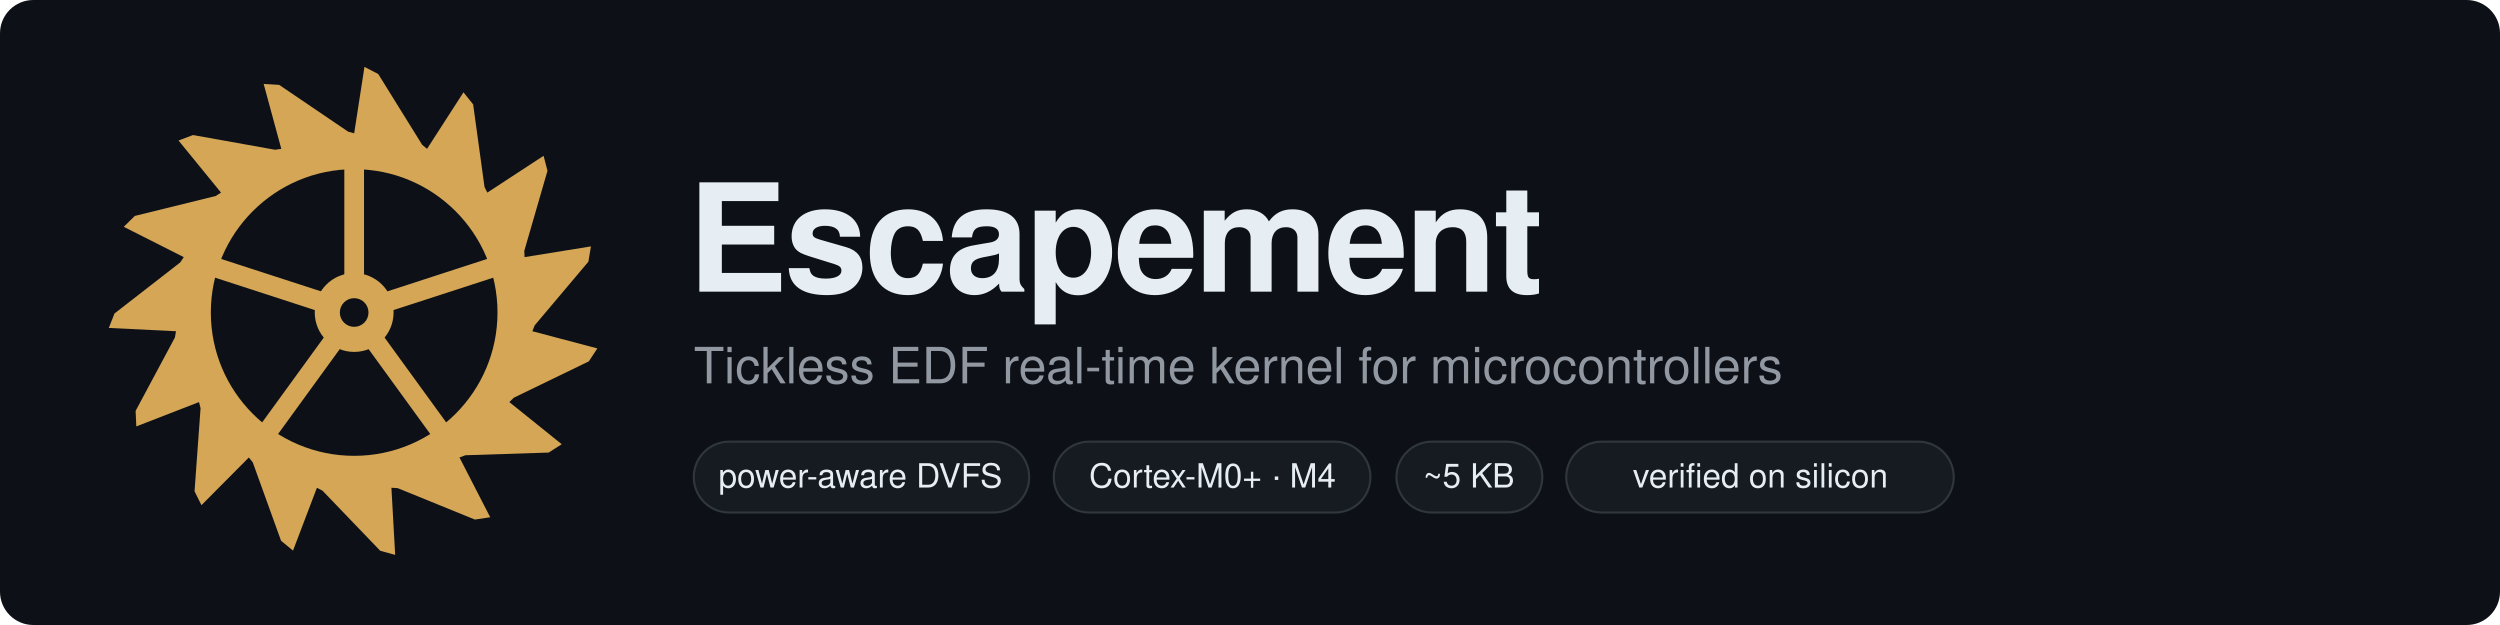
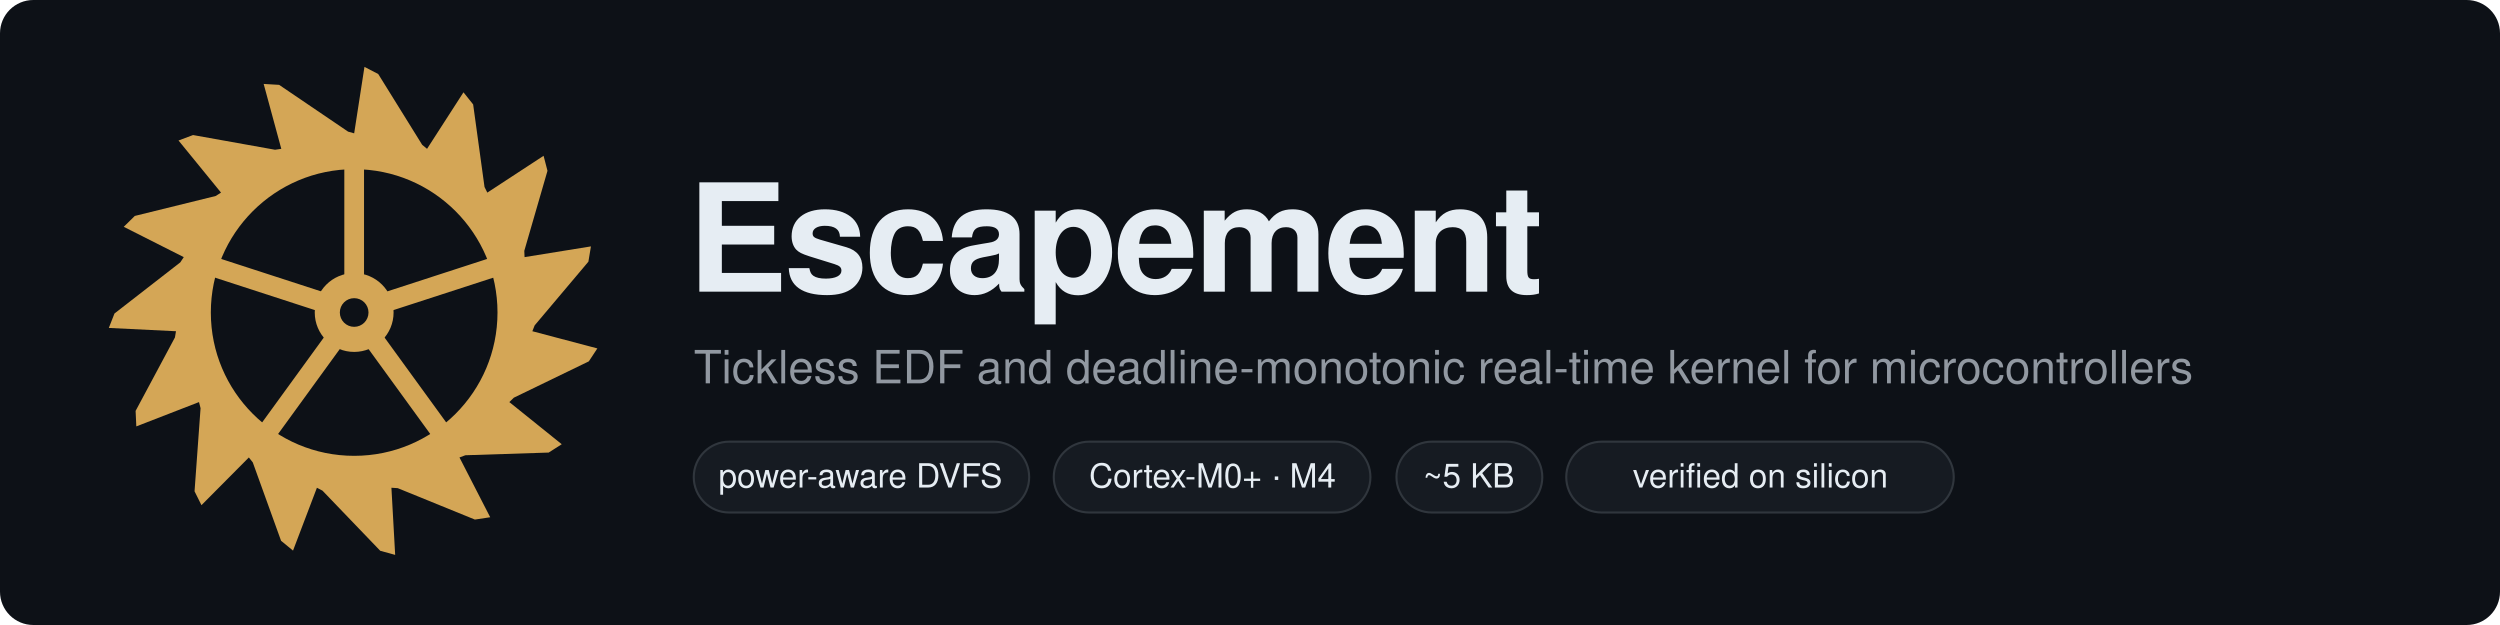
<svg xmlns="http://www.w3.org/2000/svg" width="1200" height="300" viewBox="0 0 1200 300" font-family="ui-sans-serif,-apple-system,Segoe UI,Helvetica,Arial,sans-serif">
  <rect width="1200" height="300" rx="16" fill="#0d1117" />
  <path d="M170.00 64.00 L174.94 32.10 L181.55 35.53 L202.65 69.51 L204.98 71.44 L222.47 44.31 L227.11 50.12 L232.57 89.75 L233.91 92.45 L260.92 74.78 L262.79 81.99 L251.66 120.41 L251.79 123.42 L283.65 118.27 L282.43 125.61 L256.64 156.18 L255.53 158.99 L286.73 167.24 L282.64 173.45 L246.64 190.89 L244.48 193.00 L269.63 213.23 L263.36 217.23 L223.38 218.52 L220.55 219.58 L235.30 248.28 L227.94 249.39 L190.90 234.31 L187.88 234.12 L189.68 266.35 L182.51 264.37 L154.80 235.52 L152.12 234.12 L140.65 264.29 L134.91 259.57 L121.33 221.94 L119.45 219.58 L96.70 242.48 L93.38 235.82 L96.27 195.93 L95.52 193.00 L65.43 204.67 L65.09 197.23 L83.97 161.97 L84.47 158.99 L52.23 157.41 L54.95 150.48 L86.54 125.94 L88.21 123.42 L59.40 108.87 L64.70 103.65 L103.54 94.07 L106.09 92.45 L85.69 67.44 L92.66 64.82 L132.03 71.88 L135.02 71.44 L126.56 40.29 L133.99 40.73 L167.09 63.19 Z" fill="#d4a656" />
  <circle cx="170" cy="150" r="68.80" fill="#0d1117" />
  <line x1="170" y1="150" x2="170.00" y2="79.48" stroke="#d4a656" stroke-width="9.46" stroke-linecap="round" />
  <line x1="170" y1="150" x2="237.07" y2="128.21" stroke="#d4a656" stroke-width="9.46" stroke-linecap="round" />
  <line x1="170" y1="150" x2="211.45" y2="207.05" stroke="#d4a656" stroke-width="9.46" stroke-linecap="round" />
  <line x1="170" y1="150" x2="128.55" y2="207.05" stroke="#d4a656" stroke-width="9.46" stroke-linecap="round" />
  <line x1="170" y1="150" x2="102.93" y2="128.21" stroke="#d4a656" stroke-width="9.46" stroke-linecap="round" />
  <circle cx="170" cy="150" r="18.92" fill="#d4a656" />
  <circle cx="170" cy="150" r="6.88" fill="#0d1117" />
  <text x="330" y="140" font-size="72" font-weight="700" fill="#e6edf3" letter-spacing="-1.5">Escapement</text>
-   <text x="333" y="184" font-size="24" fill="#9198a1">Tickless EDF real-time kernel for microcontrollers</text>
+   <text x="333" y="184" font-size="22" fill="#9198a1">Tickless EDF and deadline-monotonic real-time kernel for microcontrollers</text>
  <rect x="333" y="212" width="161" height="34" rx="17" fill="#161b22" stroke="#30363d" />
  <text x="413" y="234" font-size="16" fill="#e6edf3" text-anchor="middle">power-aware DVFS</text>
  <rect x="505.8" y="212" width="152" height="34" rx="17" fill="#161b22" stroke="#30363d" />
  <text x="582" y="234" font-size="16" fill="#e6edf3" text-anchor="middle">Cortex-M0+ · M4</text>
  <rect x="670.3" y="212" width="70" height="34" rx="17" fill="#161b22" stroke="#30363d" />
  <text x="705" y="234" font-size="16" fill="#e6edf3" text-anchor="middle">~5 KB</text>
  <rect x="751.8" y="212" width="186" height="34" rx="17" fill="#161b22" stroke="#30363d" />
  <text x="845" y="234" font-size="16" fill="#e6edf3" text-anchor="middle">verified on silicon</text>
</svg>
